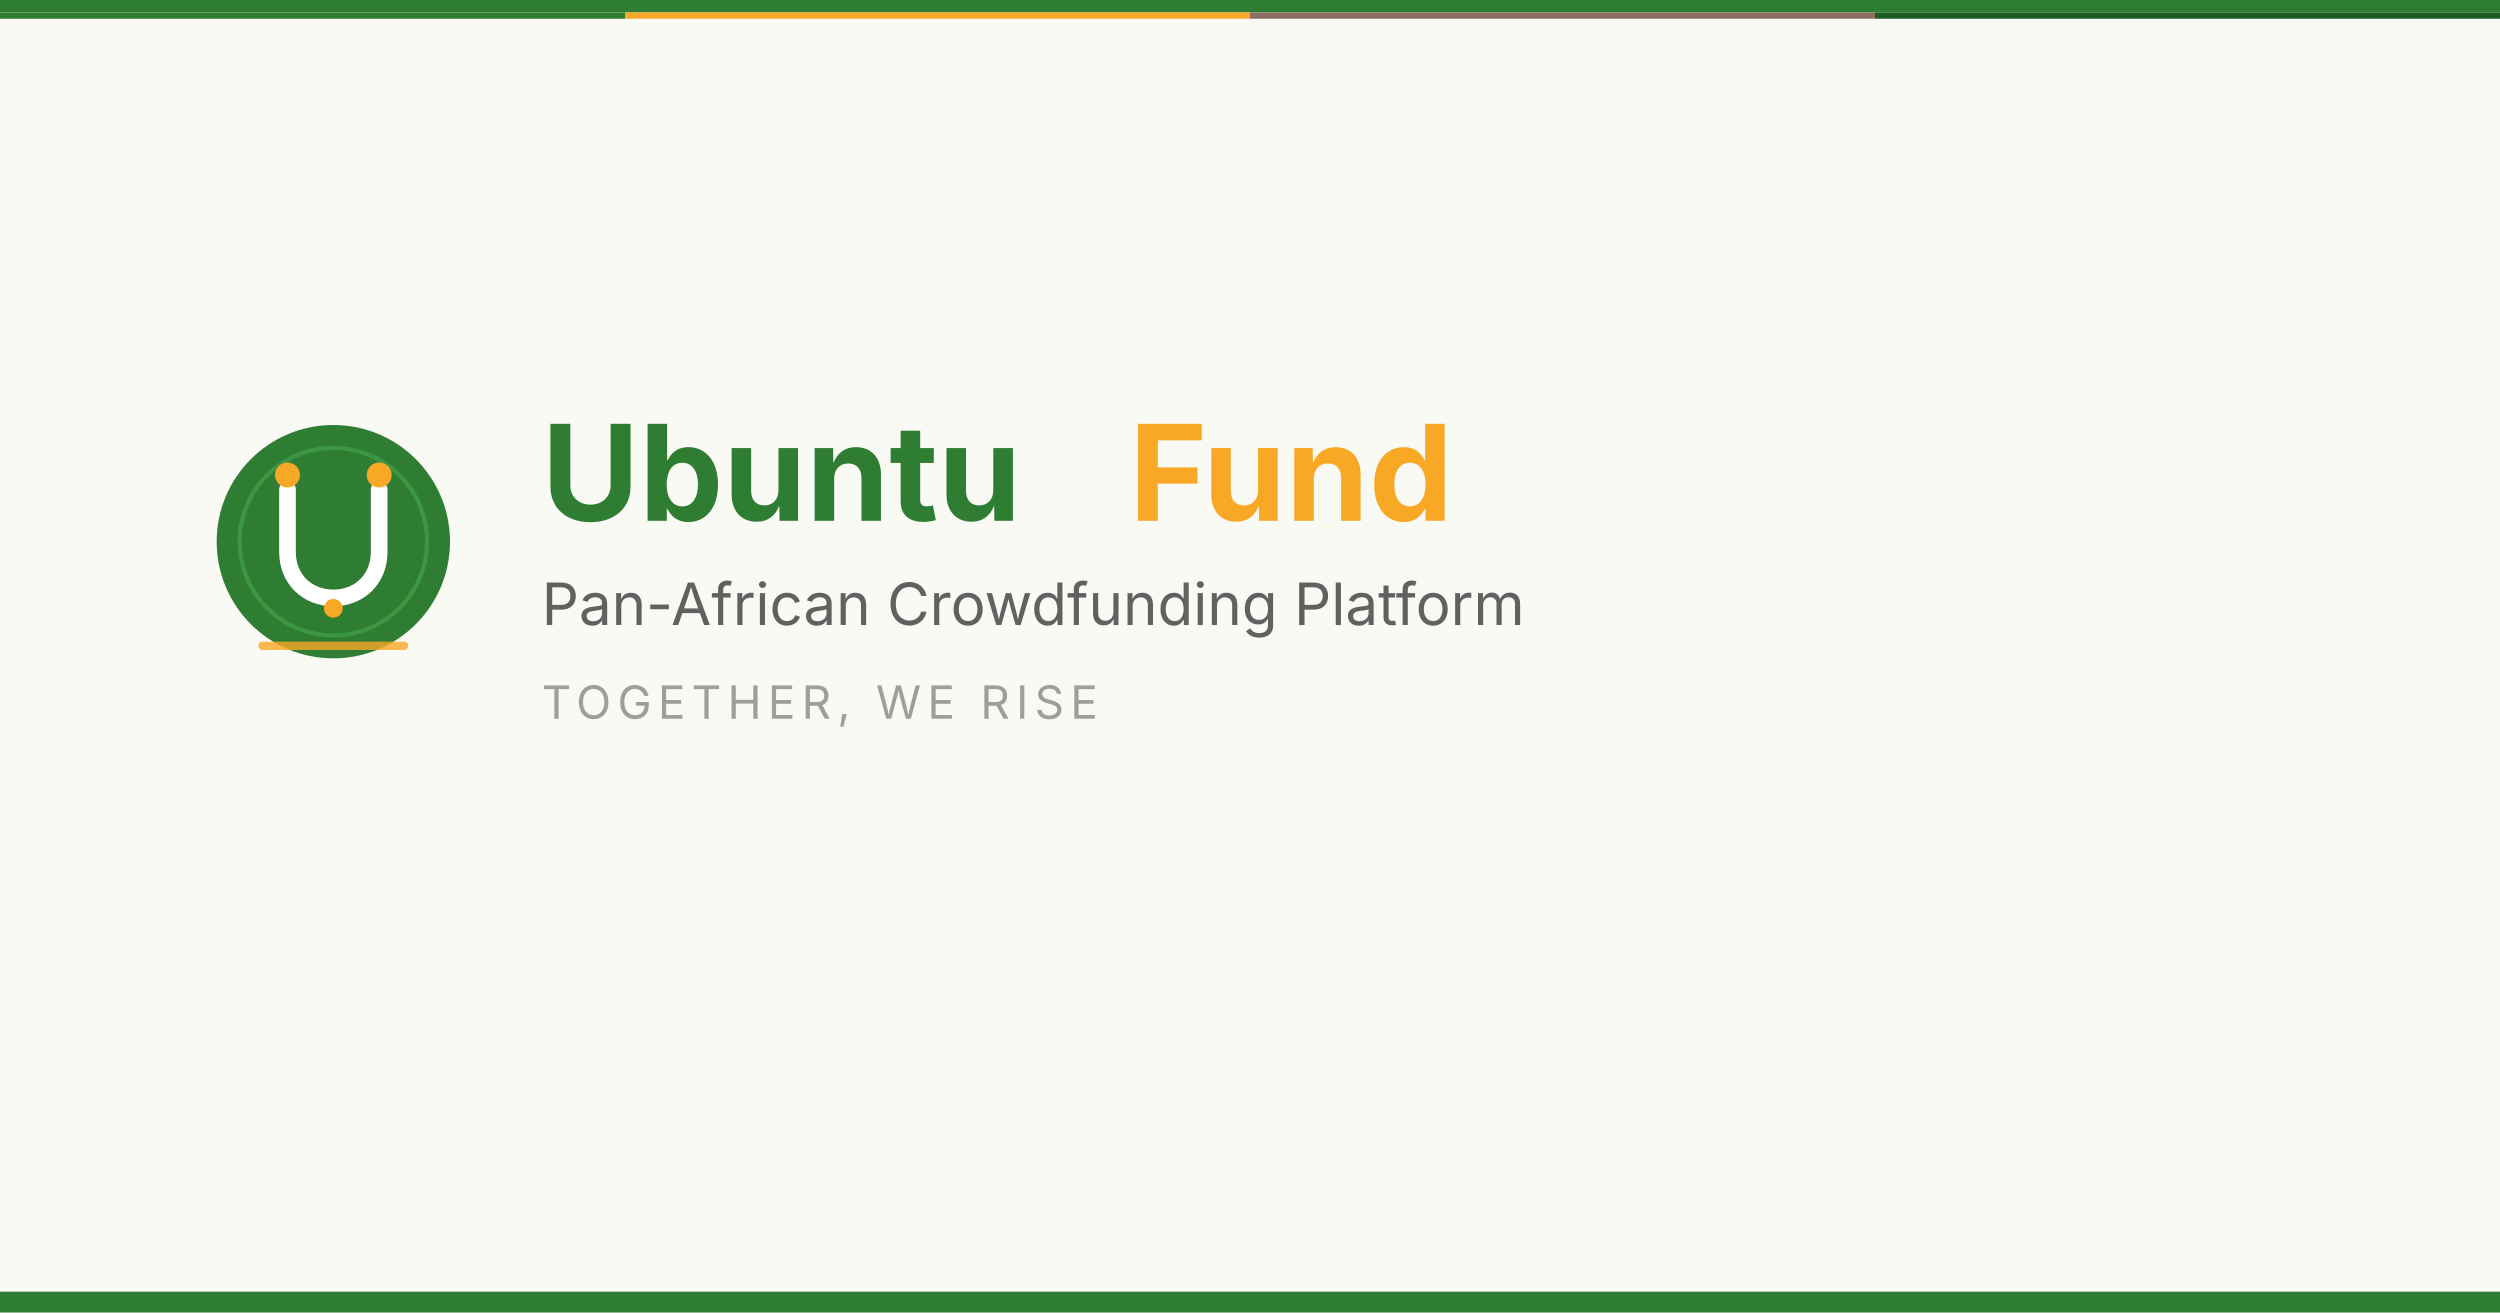
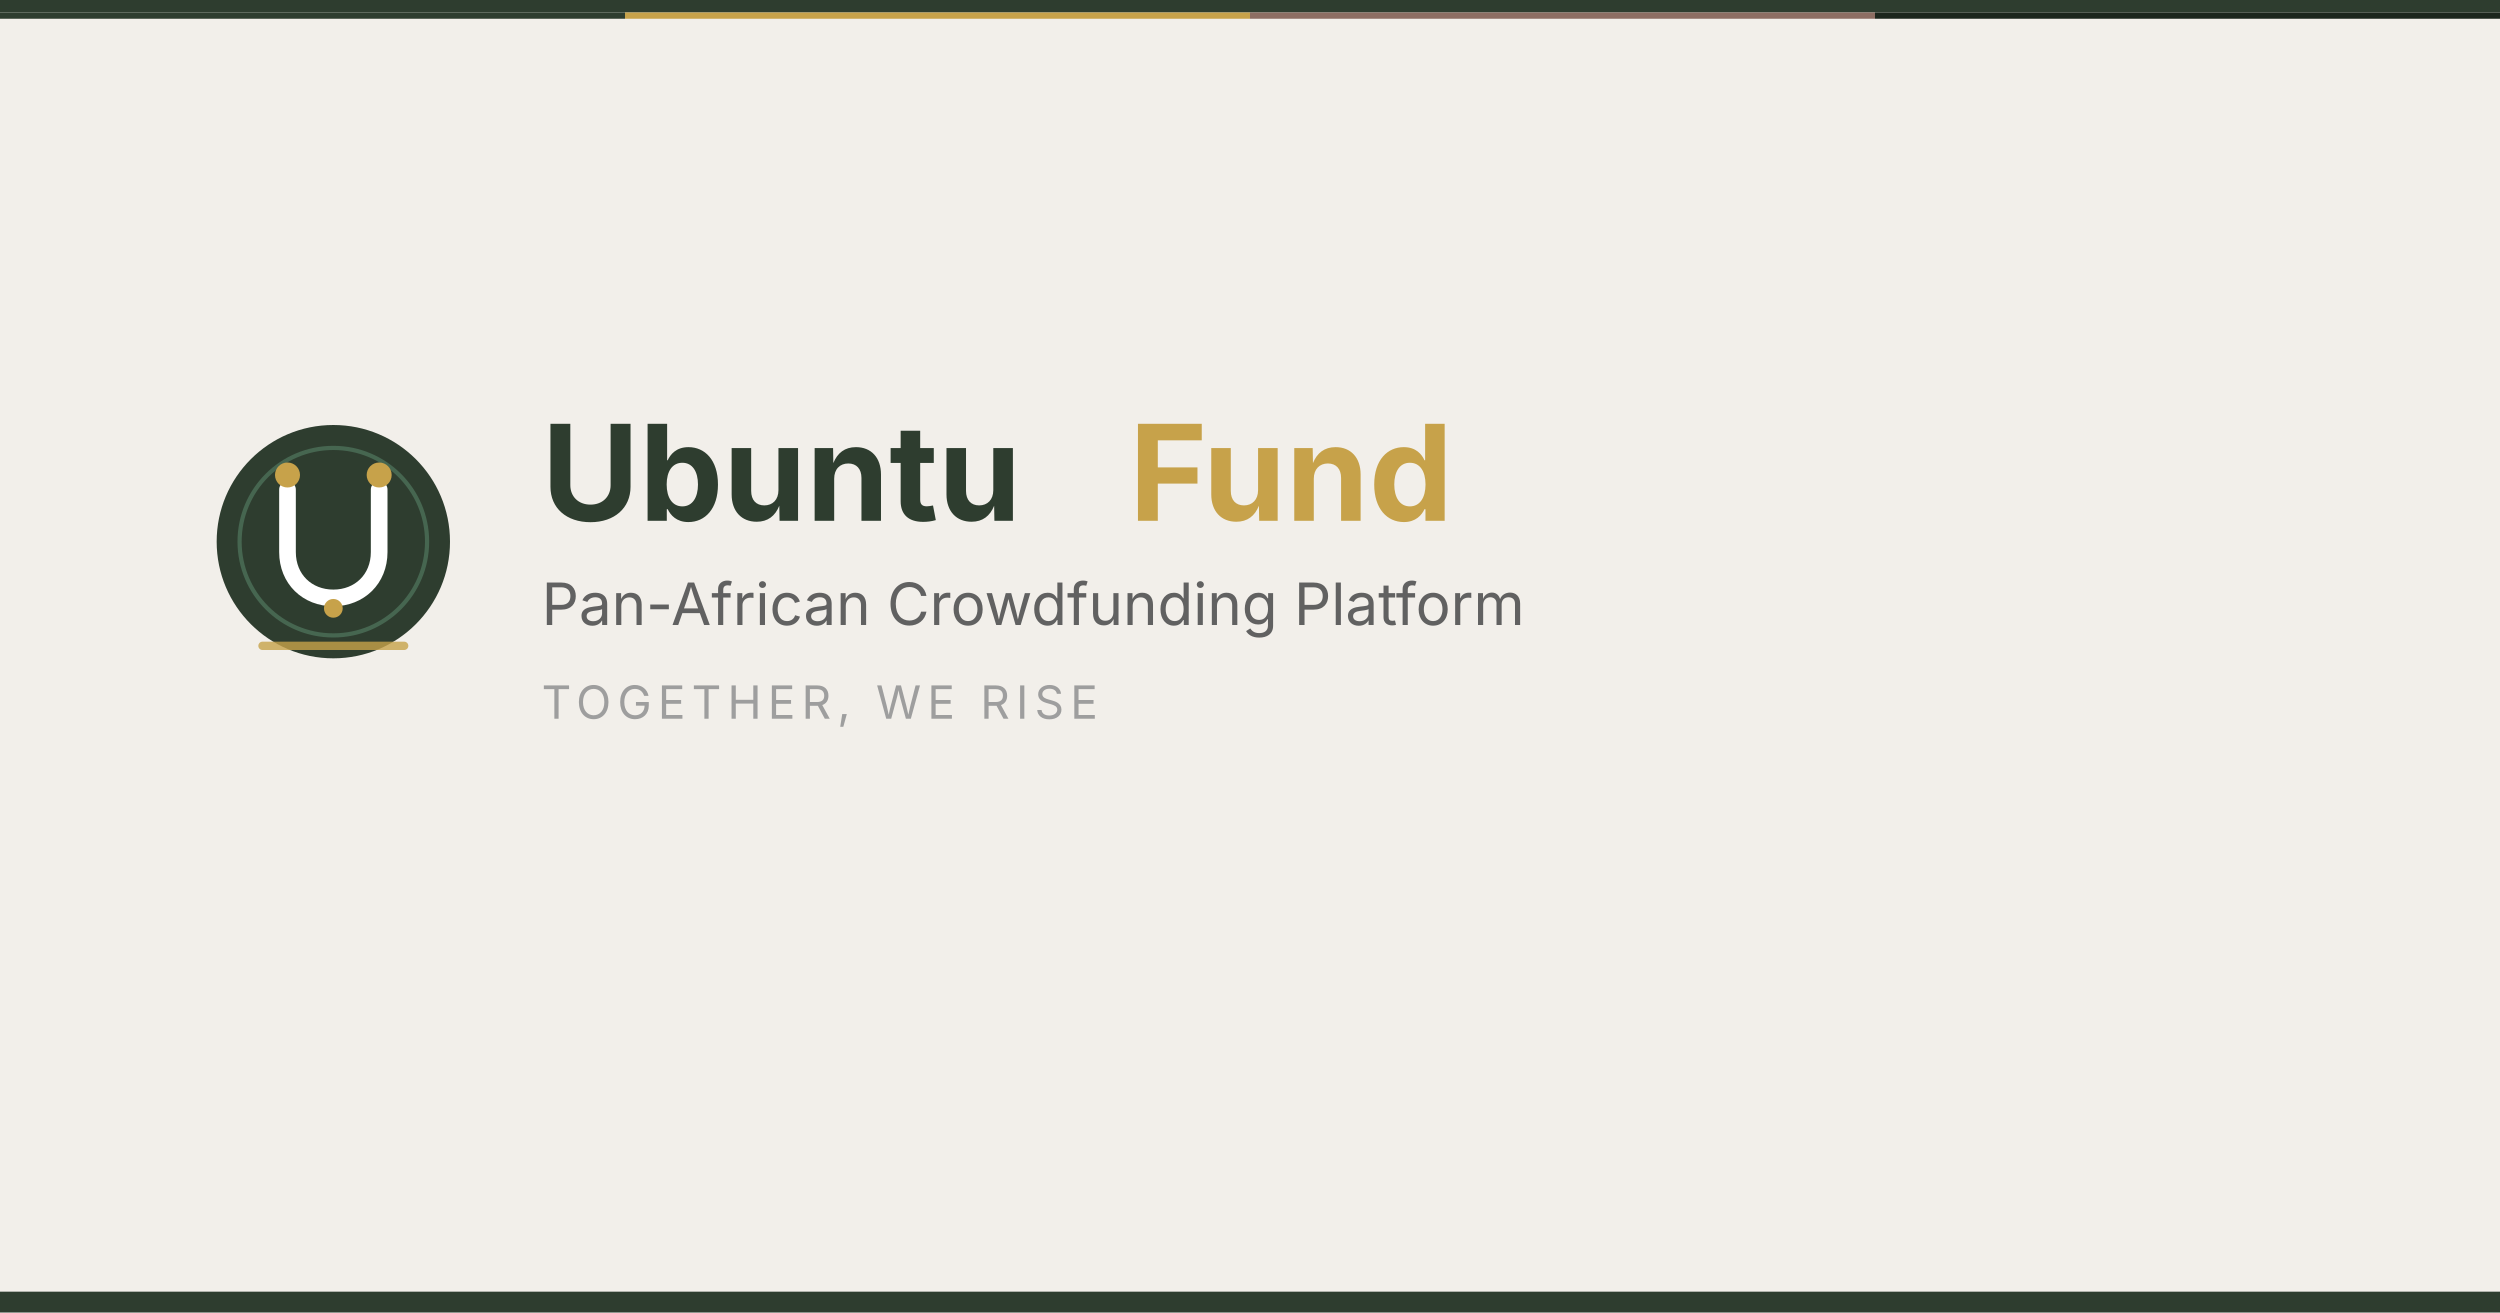
<svg xmlns="http://www.w3.org/2000/svg" viewBox="0 0 1200 630" fill="none">
-   <rect width="1200" height="630" fill="#FAFAF5" />
-   <rect width="1200" height="6" fill="#2E7D32" />
-   <rect x="0" y="6" width="300" height="3" fill="#2E7D32" />
-   <rect x="300" y="6" width="300" height="3" fill="#F9A825" />
+   <rect width="1200" height="630" fill="#F2EFEA" />
+   <rect width="1200" height="6" fill="#2E3D2F" />
+   <rect x="0" y="6" width="300" height="3" fill="#2E3D2F" />
+   <rect x="300" y="6" width="300" height="3" fill="#C7A24A" />
  <rect x="600" y="6" width="300" height="3" fill="#8D6E63" />
-   <rect x="900" y="6" width="300" height="3" fill="#1B5E20" />
+   <rect x="900" y="6" width="300" height="3" fill="#1C261D" />
  <g transform="translate(100, 200)">
-     <circle cx="60" cy="60" r="56" fill="#2E7D32" />
-     <circle cx="60" cy="60" r="45" fill="none" stroke="#4CAF50" stroke-width="2" opacity="0.5" />
+     <circle cx="60" cy="60" r="56" fill="#2E3D2F" />
+     <circle cx="60" cy="60" r="45" fill="none" stroke="#5E8F72" stroke-width="2" opacity="0.5" />
    <path d="M38 35v30c0 13 9.5 22 22 22s22-9 22-22V35" fill="none" stroke="white" stroke-width="8" stroke-linecap="round" stroke-linejoin="round" />
-     <circle cx="38" cy="28" r="6" fill="#F9A825" />
-     <circle cx="82" cy="28" r="6" fill="#F9A825" />
-     <circle cx="60" cy="92" r="4.5" fill="#F9A825" />
-     <rect x="24" y="108" width="72" height="4" rx="2" fill="#F9A825" opacity="0.8" />
+     <circle cx="38" cy="28" r="6" fill="#C7A24A" />
+     <circle cx="82" cy="28" r="6" fill="#C7A24A" />
+     <circle cx="60" cy="92" r="4.5" fill="#C7A24A" />
+     <rect x="24" y="108" width="72" height="4" rx="2" fill="#C7A24A" opacity="0.8" />
  </g>
-   <text x="260" y="250" font-family="'Inter', 'Helvetica Neue', Arial, sans-serif" font-size="64" font-weight="700" fill="#2E7D32">Ubuntu</text>
-   <text x="542" y="250" font-family="'Inter', 'Helvetica Neue', Arial, sans-serif" font-size="64" font-weight="700" fill="#F9A825">Fund</text>
+   <text x="260" y="250" font-family="'Inter', 'Helvetica Neue', Arial, sans-serif" font-size="64" font-weight="700" fill="#2E3D2F">Ubuntu</text>
+   <text x="542" y="250" font-family="'Inter', 'Helvetica Neue', Arial, sans-serif" font-size="64" font-weight="700" fill="#C7A24A">Fund</text>
  <text x="260" y="300" font-family="'Inter', 'Helvetica Neue', Arial, sans-serif" font-size="28" font-weight="400" fill="#616161">Pan-African Crowdfunding Platform</text>
  <text x="260" y="345" font-family="'Inter', 'Helvetica Neue', Arial, sans-serif" font-size="22" font-weight="400" fill="#9E9E9E" letter-spacing="3">TOGETHER, WE RISE</text>
-   <rect y="620" width="1200" height="10" fill="#2E7D32" />
+   <rect y="620" width="1200" height="10" fill="#2E3D2F" />
</svg>
